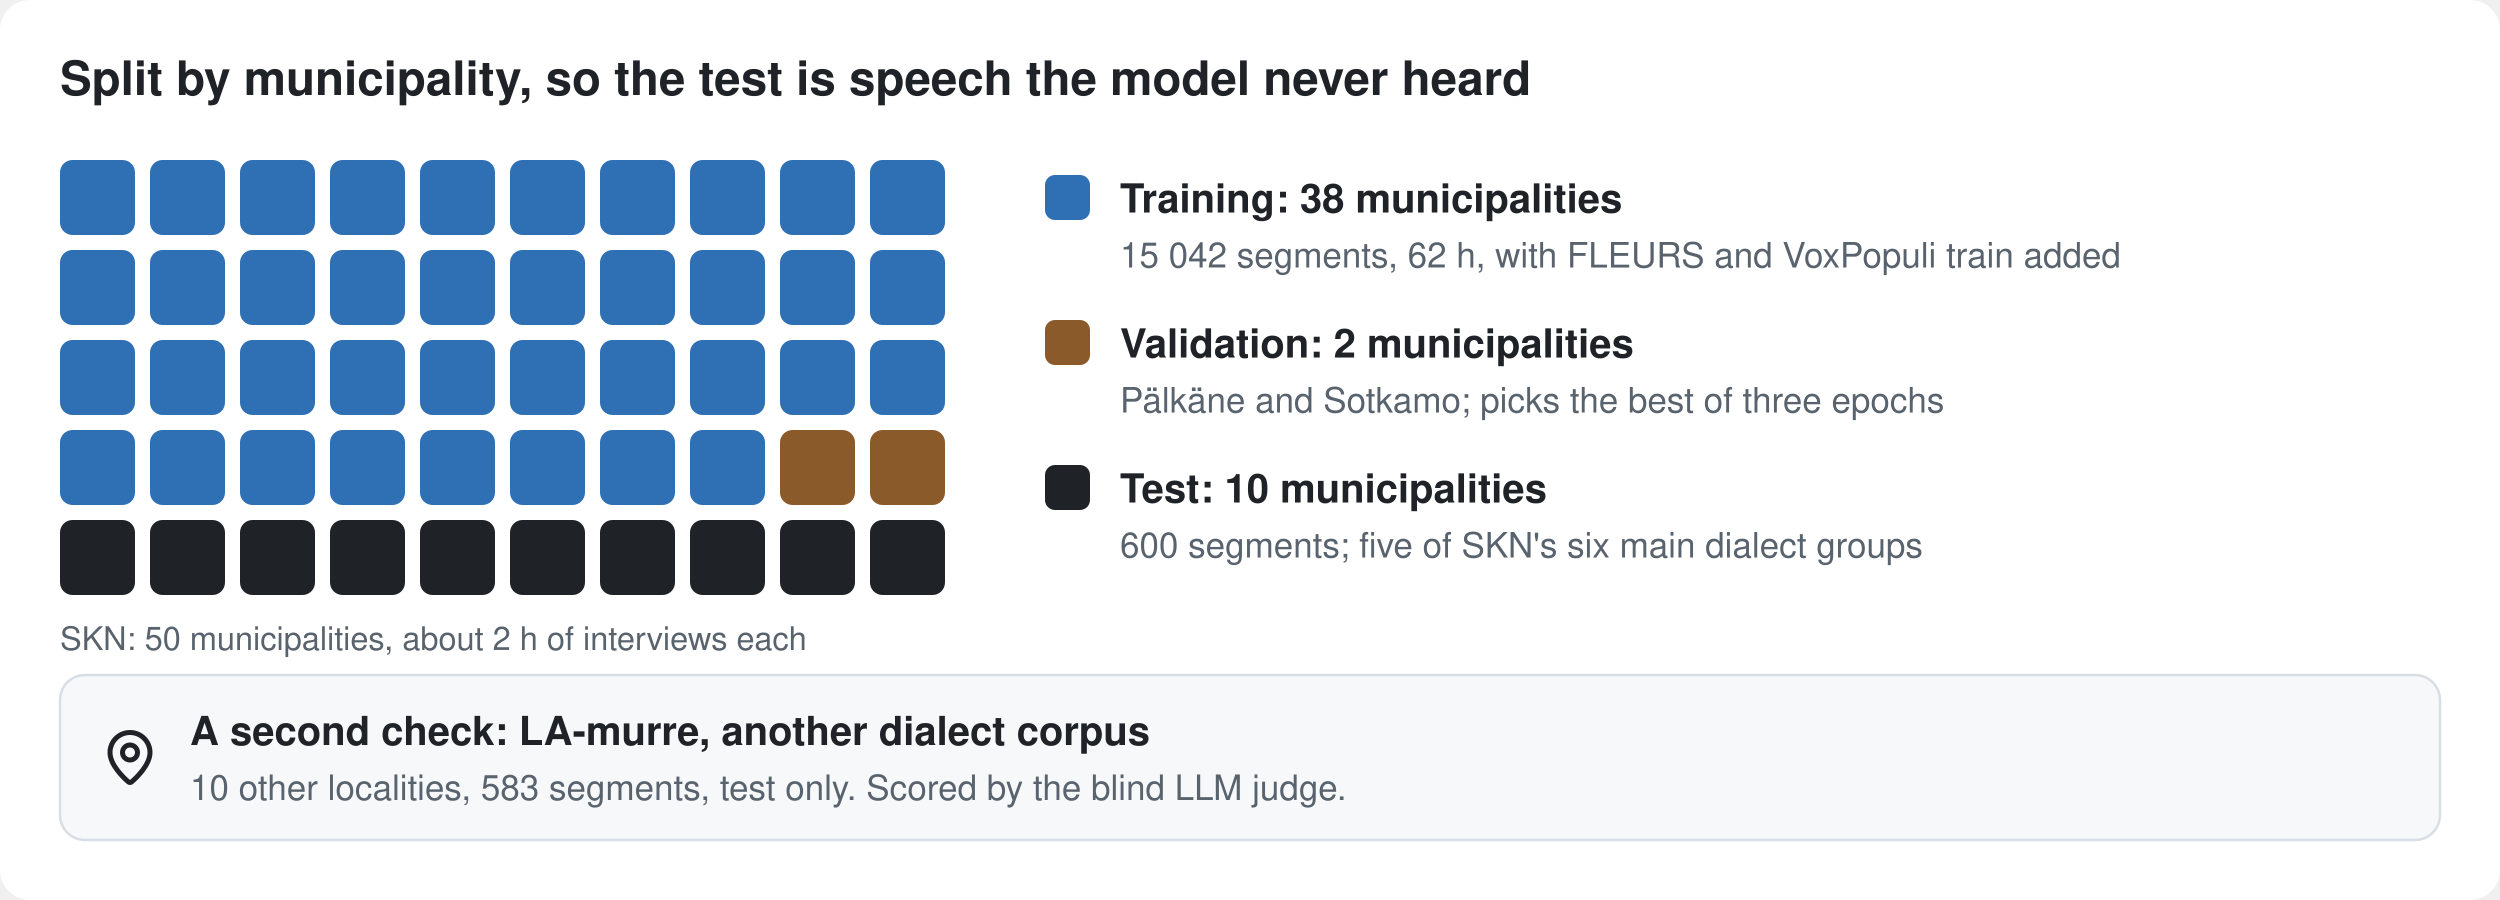
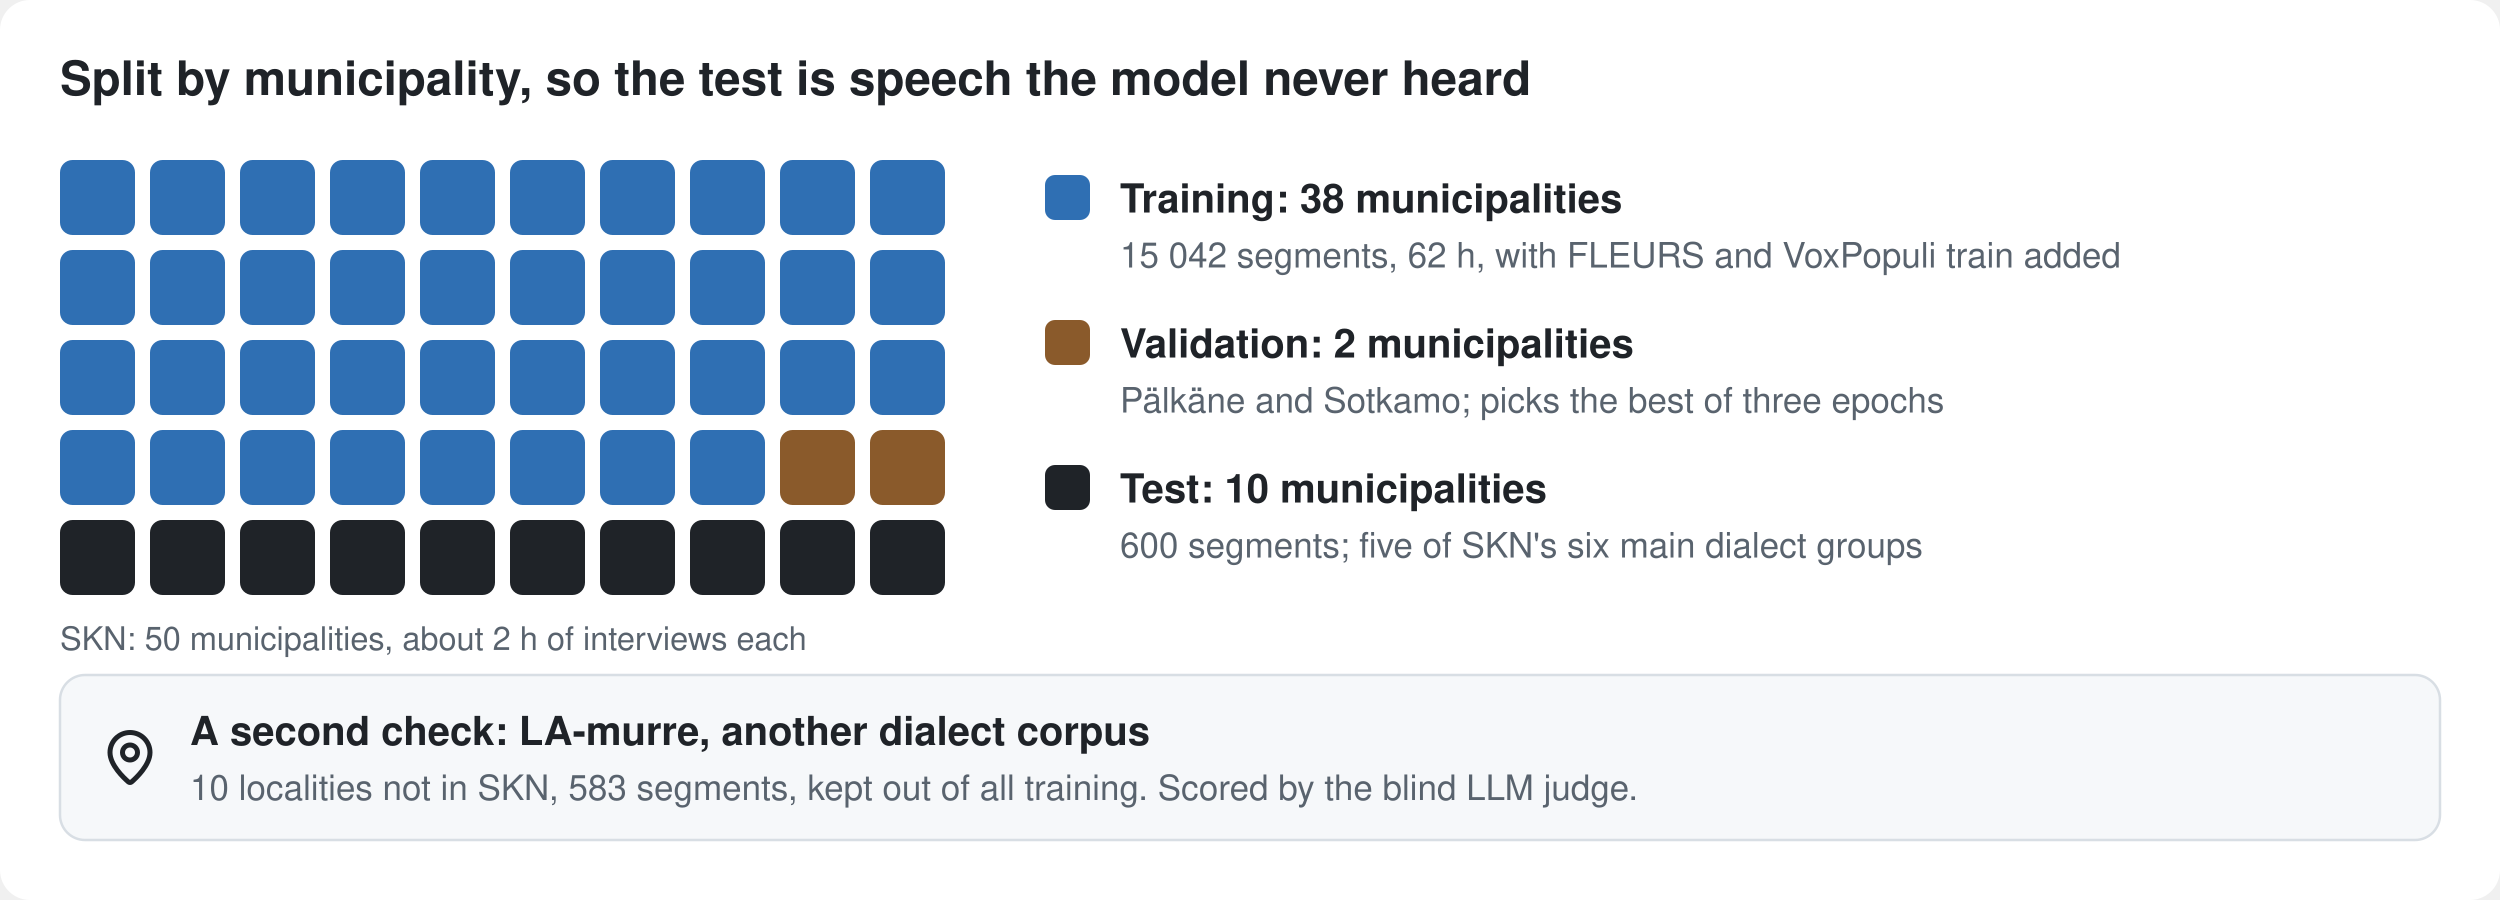
<svg xmlns="http://www.w3.org/2000/svg" viewBox="0 0 1000 360" width="1000" height="360" font-family="system-ui, -apple-system, Segoe UI, Helvetica, Arial, sans-serif" role="img" aria-label="SKN's 50 municipalities split into 38 for training, 2 for validation and 10 for the test; LA-murre as a second test corpus">
  <rect width="1000" height="360" rx="12" fill="#ffffff" />
  <text x="24.0" y="38.0" font-size="19" font-weight="700" fill="#1f2328" text-anchor="start">Split by municipality, so the test is speech the model never heard</text>
  <rect x="24" y="64" width="30" height="30" rx="5" fill="#2f6fb3" />
  <rect x="60" y="64" width="30" height="30" rx="5" fill="#2f6fb3" />
  <rect x="96" y="64" width="30" height="30" rx="5" fill="#2f6fb3" />
  <rect x="132" y="64" width="30" height="30" rx="5" fill="#2f6fb3" />
  <rect x="168" y="64" width="30" height="30" rx="5" fill="#2f6fb3" />
  <rect x="204" y="64" width="30" height="30" rx="5" fill="#2f6fb3" />
  <rect x="240" y="64" width="30" height="30" rx="5" fill="#2f6fb3" />
  <rect x="276" y="64" width="30" height="30" rx="5" fill="#2f6fb3" />
  <rect x="312" y="64" width="30" height="30" rx="5" fill="#2f6fb3" />
  <rect x="348" y="64" width="30" height="30" rx="5" fill="#2f6fb3" />
  <rect x="24" y="100" width="30" height="30" rx="5" fill="#2f6fb3" />
  <rect x="60" y="100" width="30" height="30" rx="5" fill="#2f6fb3" />
  <rect x="96" y="100" width="30" height="30" rx="5" fill="#2f6fb3" />
  <rect x="132" y="100" width="30" height="30" rx="5" fill="#2f6fb3" />
  <rect x="168" y="100" width="30" height="30" rx="5" fill="#2f6fb3" />
  <rect x="204" y="100" width="30" height="30" rx="5" fill="#2f6fb3" />
  <rect x="240" y="100" width="30" height="30" rx="5" fill="#2f6fb3" />
  <rect x="276" y="100" width="30" height="30" rx="5" fill="#2f6fb3" />
  <rect x="312" y="100" width="30" height="30" rx="5" fill="#2f6fb3" />
  <rect x="348" y="100" width="30" height="30" rx="5" fill="#2f6fb3" />
  <rect x="24" y="136" width="30" height="30" rx="5" fill="#2f6fb3" />
  <rect x="60" y="136" width="30" height="30" rx="5" fill="#2f6fb3" />
  <rect x="96" y="136" width="30" height="30" rx="5" fill="#2f6fb3" />
  <rect x="132" y="136" width="30" height="30" rx="5" fill="#2f6fb3" />
  <rect x="168" y="136" width="30" height="30" rx="5" fill="#2f6fb3" />
  <rect x="204" y="136" width="30" height="30" rx="5" fill="#2f6fb3" />
  <rect x="240" y="136" width="30" height="30" rx="5" fill="#2f6fb3" />
  <rect x="276" y="136" width="30" height="30" rx="5" fill="#2f6fb3" />
  <rect x="312" y="136" width="30" height="30" rx="5" fill="#2f6fb3" />
  <rect x="348" y="136" width="30" height="30" rx="5" fill="#2f6fb3" />
  <rect x="24" y="172" width="30" height="30" rx="5" fill="#2f6fb3" />
  <rect x="60" y="172" width="30" height="30" rx="5" fill="#2f6fb3" />
  <rect x="96" y="172" width="30" height="30" rx="5" fill="#2f6fb3" />
  <rect x="132" y="172" width="30" height="30" rx="5" fill="#2f6fb3" />
  <rect x="168" y="172" width="30" height="30" rx="5" fill="#2f6fb3" />
  <rect x="204" y="172" width="30" height="30" rx="5" fill="#2f6fb3" />
  <rect x="240" y="172" width="30" height="30" rx="5" fill="#2f6fb3" />
  <rect x="276" y="172" width="30" height="30" rx="5" fill="#2f6fb3" />
  <rect x="312" y="172" width="30" height="30" rx="5" fill="#8a5a2b" />
  <rect x="348" y="172" width="30" height="30" rx="5" fill="#8a5a2b" />
  <rect x="24" y="208" width="30" height="30" rx="5" fill="#1f2328" />
  <rect x="60" y="208" width="30" height="30" rx="5" fill="#1f2328" />
  <rect x="96" y="208" width="30" height="30" rx="5" fill="#1f2328" />
  <rect x="132" y="208" width="30" height="30" rx="5" fill="#1f2328" />
  <rect x="168" y="208" width="30" height="30" rx="5" fill="#1f2328" />
  <rect x="204" y="208" width="30" height="30" rx="5" fill="#1f2328" />
  <rect x="240" y="208" width="30" height="30" rx="5" fill="#1f2328" />
  <rect x="276" y="208" width="30" height="30" rx="5" fill="#1f2328" />
  <rect x="312" y="208" width="30" height="30" rx="5" fill="#1f2328" />
  <rect x="348" y="208" width="30" height="30" rx="5" fill="#1f2328" />
  <text x="24.0" y="260.0" font-size="13" font-weight="400" fill="#59636e" text-anchor="start">SKN: 50 municipalities, about 2 h of interviews each</text>
  <rect x="418" y="70" width="18" height="18" rx="4" fill="#2f6fb3" />
  <text x="448.0" y="85.0" font-size="16" font-weight="700" fill="#1f2328" text-anchor="start">Training: 38 municipalities</text>
  <text x="448.0" y="107.0" font-size="14" font-weight="400" fill="#59636e" text-anchor="start">15 042 segments, 62 h, with FLEURS and VoxPopuli train added</text>
  <rect x="418" y="128" width="18" height="18" rx="4" fill="#8a5a2b" />
  <text x="448.0" y="143.0" font-size="16" font-weight="700" fill="#1f2328" text-anchor="start">Validation: 2 municipalities</text>
  <text x="448.0" y="165.0" font-size="14" font-weight="400" fill="#59636e" text-anchor="start">Pälkäne and Sotkamo; picks the best of three epochs</text>
  <rect x="418" y="186" width="18" height="18" rx="4" fill="#1f2328" />
  <text x="448.0" y="201.0" font-size="16" font-weight="700" fill="#1f2328" text-anchor="start">Test: 10 municipalities</text>
  <text x="448.0" y="223.0" font-size="14" font-weight="400" fill="#59636e" text-anchor="start">600 segments; five of SKN's six main dialect groups</text>
  <rect x="24" y="270" width="952" height="66" rx="10" fill="#f6f8fa" stroke="#d8dee4" />
  <g transform="translate(40.0 291.0) scale(1.000)" fill="none" stroke="#1f2328" stroke-width="2" stroke-linecap="round" stroke-linejoin="round">
    <path d="M20 10c0 4.993-5.539 10.193-7.399 11.799a1 1 0 0 1-1.202 0C9.539 20.193 4 14.993 4 10a8 8 0 0 1 16 0" />
    <circle cx="12" cy="10" r="3" />
  </g>
  <text x="76.0" y="298.0" font-size="16" font-weight="700" fill="#1f2328" text-anchor="start">A second check: LA-murre, another dialect corpus</text>
-   <text x="76.0" y="320.0" font-size="14" font-weight="400" fill="#59636e" text-anchor="start">10 other localities, 583 segments, test only. Scored by the blind LLM judge.</text>
+   <text x="76.0" y="320.0" font-size="14" font-weight="400" fill="#59636e" text-anchor="start">10 localities not in SKN, 583 segments, kept out of all training. Scored by the blind LLM judge.</text>
</svg>
